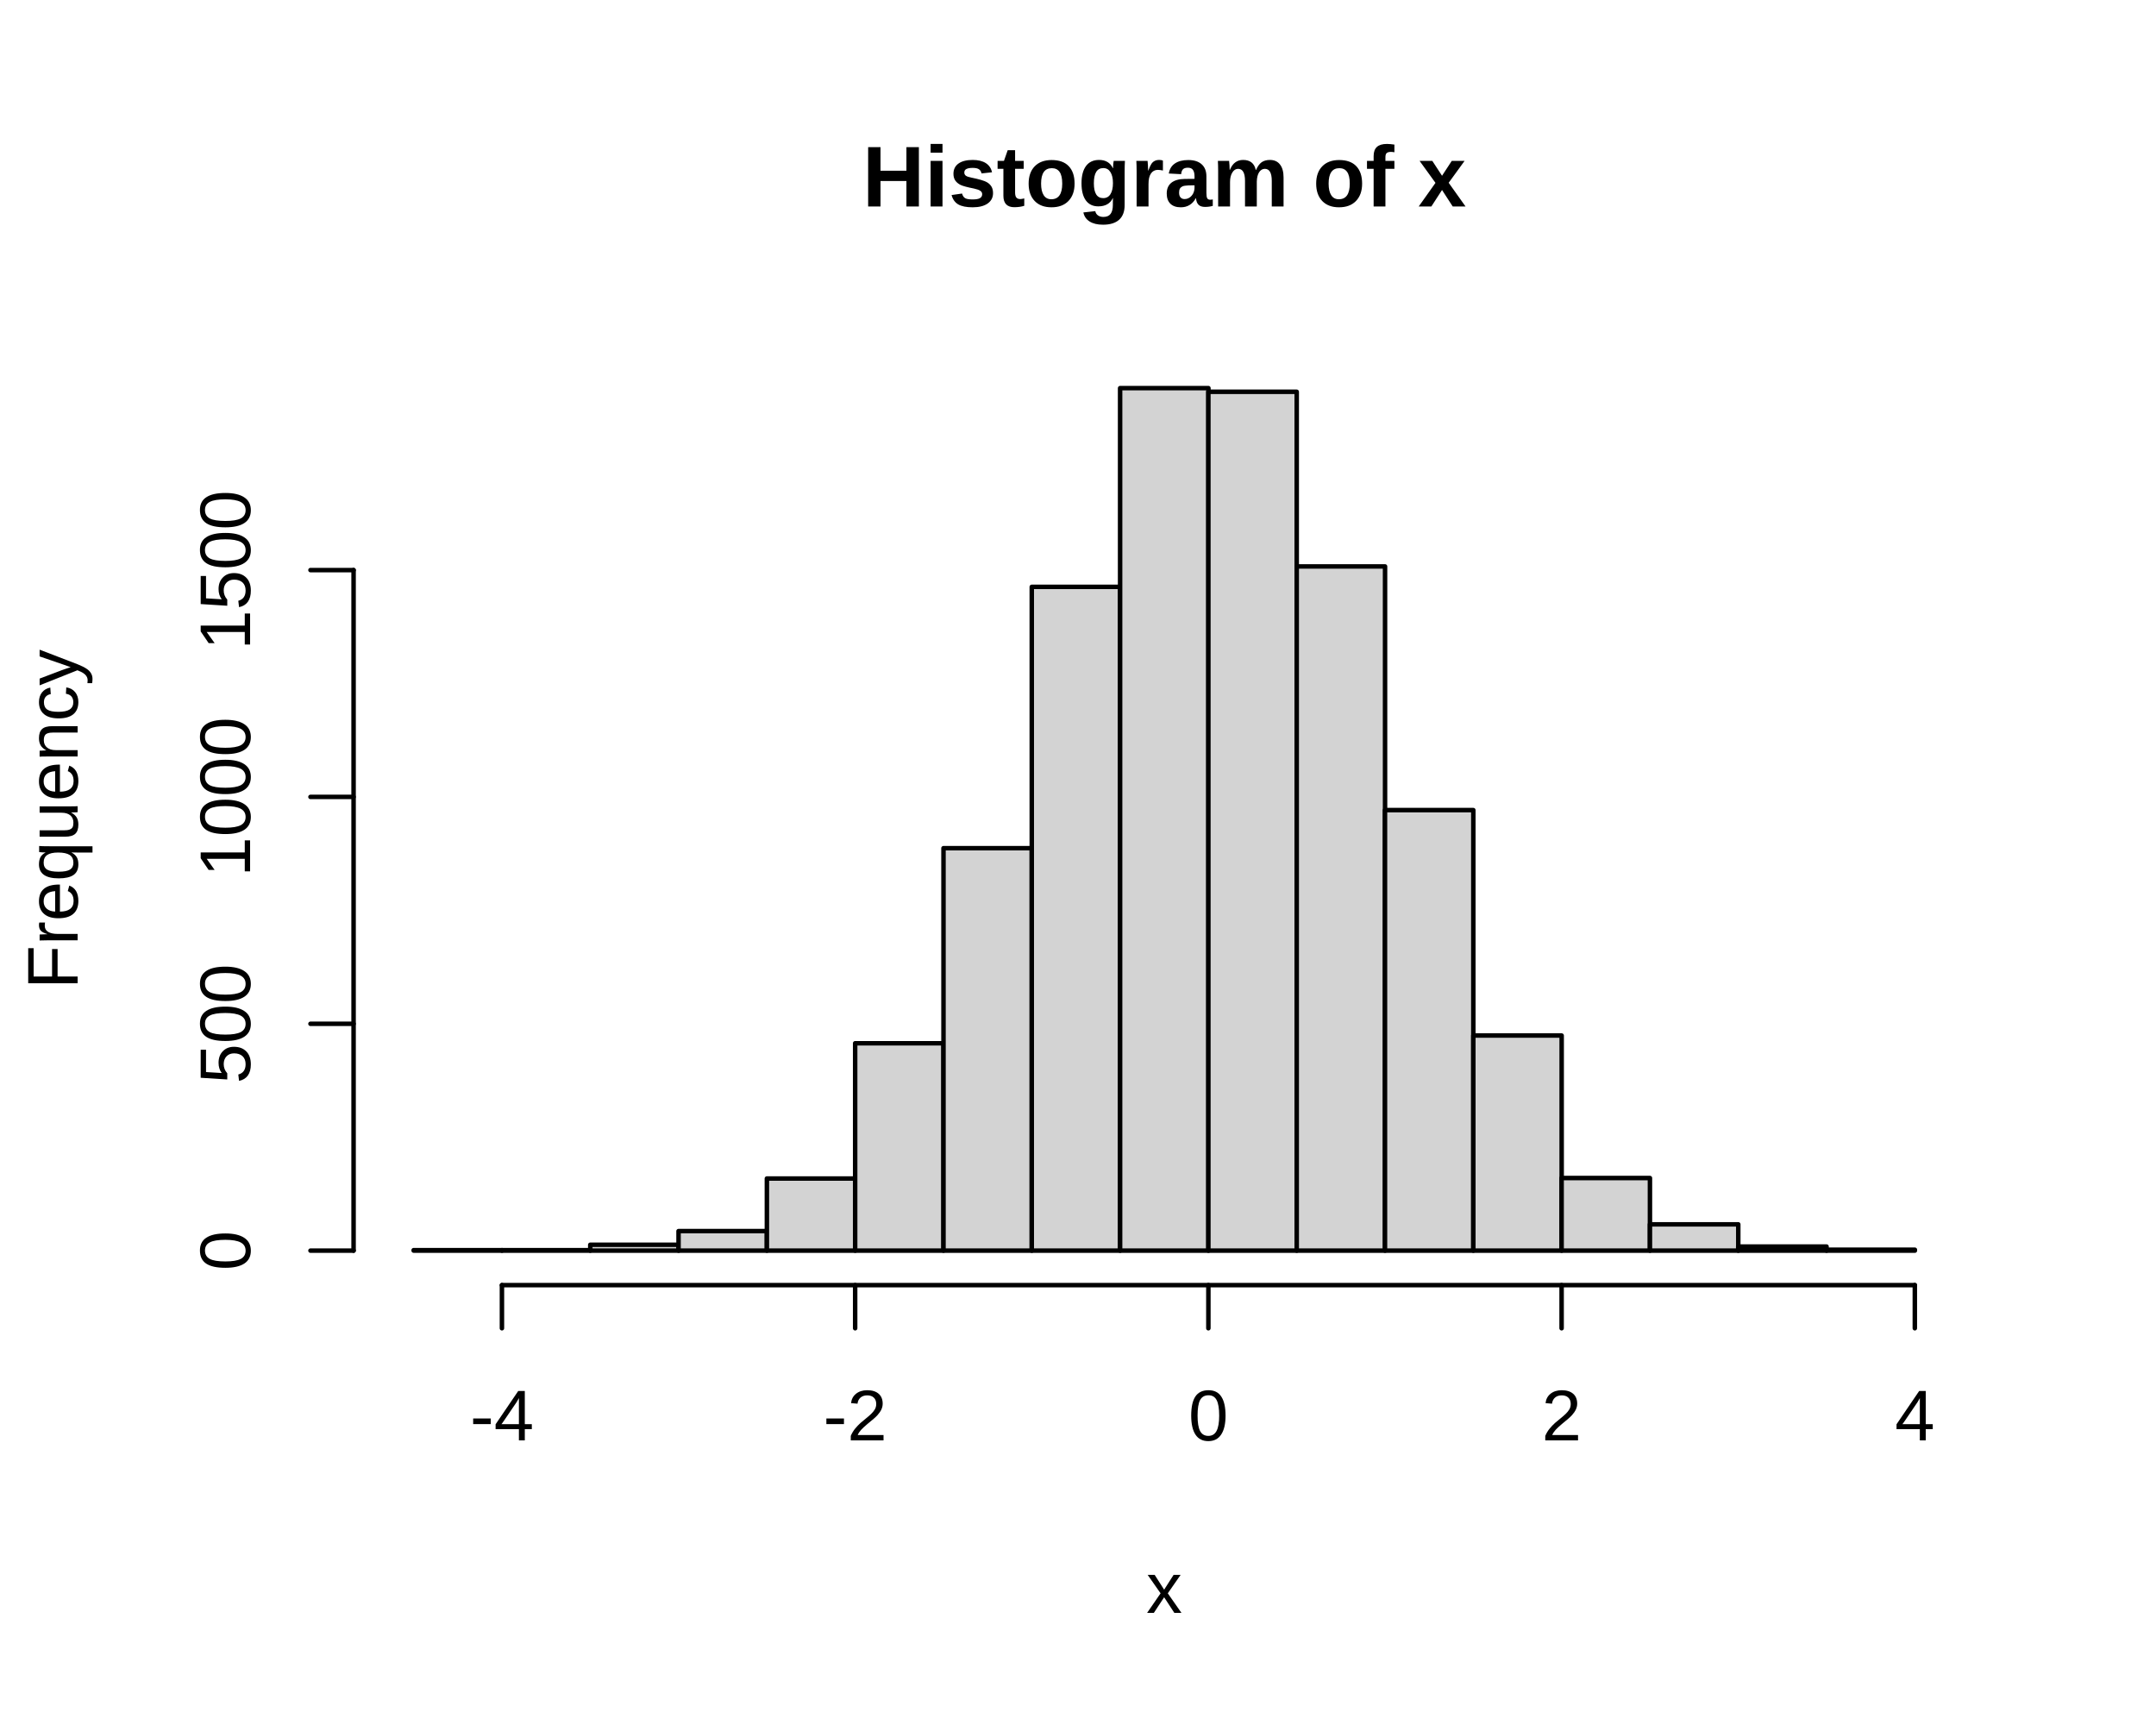
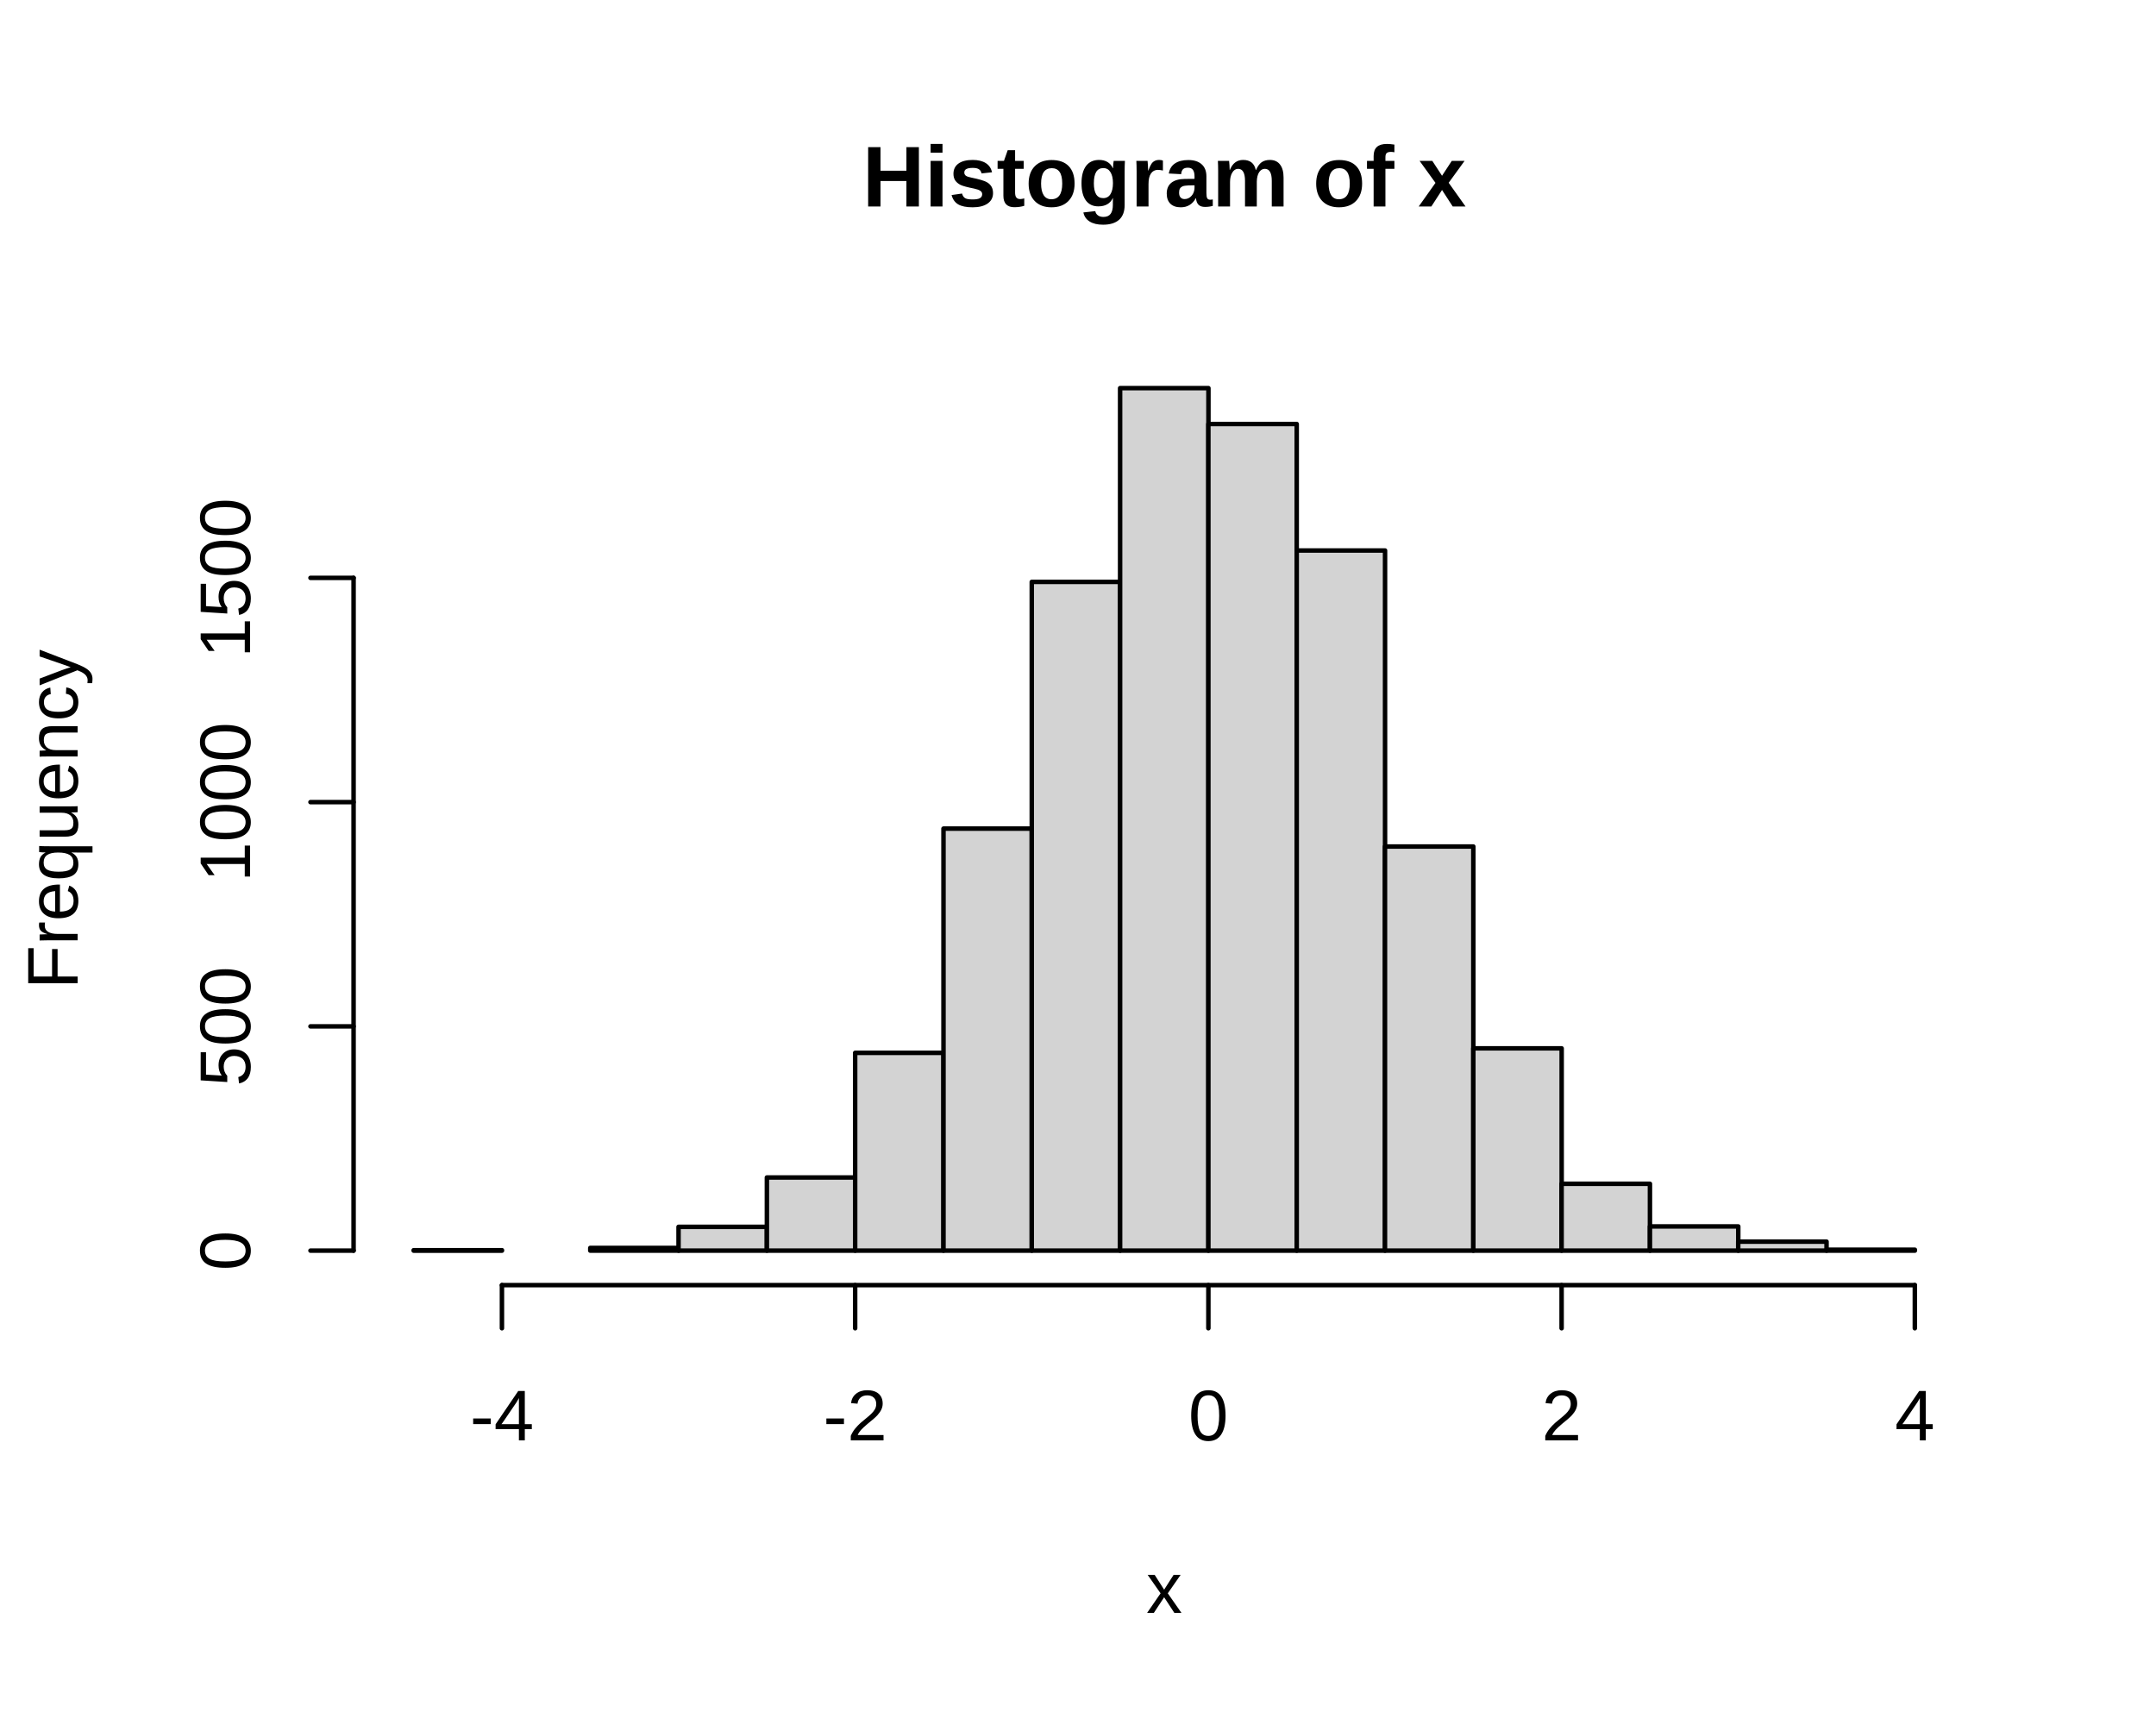
<svg xmlns="http://www.w3.org/2000/svg" width="360.00pt" height="288.00pt" viewBox="0 0 360.00 288.00">
  <g class="svglite">
    <defs>
      <style type="text/css">
    .svglite line, .svglite polyline, .svglite polygon, .svglite path, .svglite rect, .svglite circle {
      fill: none;
      stroke: #000000;
      stroke-linecap: round;
      stroke-linejoin: round;
      stroke-miterlimit: 10.00;
    }
    .svglite text {
      white-space: pre;
    }
    .svglite g.glyphgroup path {
      fill: inherit;
      stroke: none;
    }
  </style>
    </defs>
    <rect width="100%" height="100%" style="stroke: none; fill: #FFFFFF;" />
    <defs>
      <clipPath id="cpMC4wMHwzNjAuMDB8MC4wMHwyODguMDA=">
        <rect x="0.00" y="0.00" width="360.00" height="288.00" />
      </clipPath>
    </defs>
    <g clip-path="url(#cpMC4wMHwzNjAuMDB8MC4wMHwyODguMDA=)">
      <text x="194.40" y="34.47" text-anchor="middle" style="font-size: 14.40px; font-weight: bold; font-family: &quot;Liberation Sans&quot;;" textLength="100.77px" lengthAdjust="spacingAndGlyphs">Histogram of x</text>
      <text x="194.40" y="269.28" text-anchor="middle" style="font-size: 12.00px; font-family: &quot;Liberation Sans&quot;;" textLength="6.00px" lengthAdjust="spacingAndGlyphs">x</text>
      <text transform="translate(12.96,136.80) rotate(-90)" text-anchor="middle" style="font-size: 12.00px; font-family: &quot;Liberation Sans&quot;;" textLength="56.69px" lengthAdjust="spacingAndGlyphs">Frequency</text>
      <line x1="83.81" y1="214.56" x2="319.73" y2="214.56" style="stroke-width: 0.75;" />
      <line x1="83.81" y1="214.56" x2="83.81" y2="221.76" style="stroke-width: 0.75;" />
      <line x1="142.79" y1="214.56" x2="142.79" y2="221.76" style="stroke-width: 0.75;" />
      <line x1="201.77" y1="214.56" x2="201.77" y2="221.76" style="stroke-width: 0.75;" />
      <line x1="260.75" y1="214.56" x2="260.75" y2="221.76" style="stroke-width: 0.75;" />
      <line x1="319.73" y1="214.56" x2="319.73" y2="221.76" style="stroke-width: 0.75;" />
      <text x="83.81" y="240.48" text-anchor="middle" style="font-size: 12.00px; font-family: &quot;Liberation Sans&quot;;" textLength="10.67px" lengthAdjust="spacingAndGlyphs">-4</text>
      <text x="142.79" y="240.48" text-anchor="middle" style="font-size: 12.00px; font-family: &quot;Liberation Sans&quot;;" textLength="10.67px" lengthAdjust="spacingAndGlyphs">-2</text>
      <text x="201.77" y="240.48" text-anchor="middle" style="font-size: 12.00px; font-family: &quot;Liberation Sans&quot;;" textLength="6.67px" lengthAdjust="spacingAndGlyphs">0</text>
      <text x="260.75" y="240.48" text-anchor="middle" style="font-size: 12.00px; font-family: &quot;Liberation Sans&quot;;" textLength="6.67px" lengthAdjust="spacingAndGlyphs">2</text>
      <text x="319.73" y="240.48" text-anchor="middle" style="font-size: 12.00px; font-family: &quot;Liberation Sans&quot;;" textLength="6.67px" lengthAdjust="spacingAndGlyphs">4</text>
-       <line x1="59.04" y1="208.80" x2="59.04" y2="95.18" style="stroke-width: 0.75;" />
+       <line x1="59.04" y1="208.80" x2="59.04" y2="96.48" style="stroke-width: 0.75;" />
      <line x1="59.04" y1="208.80" x2="51.84" y2="208.80" style="stroke-width: 0.75;" />
-       <line x1="59.04" y1="170.93" x2="51.84" y2="170.93" style="stroke-width: 0.75;" />
-       <line x1="59.04" y1="133.05" x2="51.84" y2="133.05" style="stroke-width: 0.75;" />
-       <line x1="59.04" y1="95.18" x2="51.84" y2="95.18" style="stroke-width: 0.75;" />
+       <line x1="59.04" y1="171.36" x2="51.84" y2="171.36" style="stroke-width: 0.75;" />
+       <line x1="59.04" y1="133.92" x2="51.84" y2="133.92" style="stroke-width: 0.75;" />
+       <line x1="59.04" y1="96.48" x2="51.84" y2="96.48" style="stroke-width: 0.75;" />
      <text transform="translate(41.76,208.80) rotate(-90)" text-anchor="middle" style="font-size: 12.00px; font-family: &quot;Liberation Sans&quot;;" textLength="6.67px" lengthAdjust="spacingAndGlyphs">0</text>
-       <text transform="translate(41.76,170.93) rotate(-90)" text-anchor="middle" style="font-size: 12.00px; font-family: &quot;Liberation Sans&quot;;" textLength="20.02px" lengthAdjust="spacingAndGlyphs">500</text>
-       <text transform="translate(41.76,133.05) rotate(-90)" text-anchor="middle" style="font-size: 12.00px; font-family: &quot;Liberation Sans&quot;;" textLength="26.69px" lengthAdjust="spacingAndGlyphs">1000</text>
-       <text transform="translate(41.76,95.18) rotate(-90)" text-anchor="middle" style="font-size: 12.00px; font-family: &quot;Liberation Sans&quot;;" textLength="26.69px" lengthAdjust="spacingAndGlyphs">1500</text>
+       <text transform="translate(41.76,171.36) rotate(-90)" text-anchor="middle" style="font-size: 12.00px; font-family: &quot;Liberation Sans&quot;;" textLength="20.02px" lengthAdjust="spacingAndGlyphs">500</text>
+       <text transform="translate(41.76,133.92) rotate(-90)" text-anchor="middle" style="font-size: 12.00px; font-family: &quot;Liberation Sans&quot;;" textLength="26.69px" lengthAdjust="spacingAndGlyphs">1000</text>
+       <text transform="translate(41.76,96.48) rotate(-90)" text-anchor="middle" style="font-size: 12.00px; font-family: &quot;Liberation Sans&quot;;" textLength="26.69px" lengthAdjust="spacingAndGlyphs">1500</text>
    </g>
    <defs>
      <clipPath id="cpNTkuMDR8MzI5Ljc2fDU5LjA0fDIxNC41Ng==">
        <rect x="59.04" y="59.04" width="270.72" height="155.52" />
      </clipPath>
    </defs>
    <g clip-path="url(#cpNTkuMDR8MzI5Ljc2fDU5LjA0fDIxNC41Ng==)">
-       <rect x="69.07" y="208.72" width="14.75" height="0.076" style="stroke-width: 0.75; fill: #D3D3D3;" />
-       <rect x="83.81" y="208.72" width="14.75" height="0.076" style="stroke-width: 0.75; fill: #D3D3D3;" />
-       <rect x="98.56" y="207.82" width="14.75" height="0.98" style="stroke-width: 0.75; fill: #D3D3D3;" />
-       <rect x="113.30" y="205.54" width="14.75" height="3.26" style="stroke-width: 0.75; fill: #D3D3D3;" />
-       <rect x="128.05" y="196.76" width="14.75" height="12.04" style="stroke-width: 0.75; fill: #D3D3D3;" />
-       <rect x="142.79" y="174.18" width="14.75" height="34.62" style="stroke-width: 0.75; fill: #D3D3D3;" />
-       <rect x="157.54" y="141.61" width="14.75" height="67.19" style="stroke-width: 0.75; fill: #D3D3D3;" />
-       <rect x="172.28" y="97.98" width="14.75" height="110.82" style="stroke-width: 0.75; fill: #D3D3D3;" />
+       <rect x="69.07" y="208.73" width="14.75" height="0.075" style="stroke-width: 0.75; fill: #D3D3D3;" />
+       <rect x="83.81" y="208.80" width="14.75" height="0.00" style="stroke-width: 0.75; fill: #D3D3D3;" />
+       <rect x="98.56" y="208.35" width="14.75" height="0.45" style="stroke-width: 0.75; fill: #D3D3D3;" />
+       <rect x="113.30" y="204.83" width="14.75" height="3.97" style="stroke-width: 0.75; fill: #D3D3D3;" />
+       <rect x="128.05" y="196.59" width="14.75" height="12.21" style="stroke-width: 0.75; fill: #D3D3D3;" />
+       <rect x="142.79" y="175.78" width="14.75" height="33.02" style="stroke-width: 0.75; fill: #D3D3D3;" />
+       <rect x="157.54" y="138.34" width="14.75" height="70.46" style="stroke-width: 0.75; fill: #D3D3D3;" />
+       <rect x="172.28" y="97.15" width="14.75" height="111.65" style="stroke-width: 0.75; fill: #D3D3D3;" />
      <rect x="187.03" y="64.80" width="14.75" height="144.00" style="stroke-width: 0.75; fill: #D3D3D3;" />
-       <rect x="201.77" y="65.41" width="14.75" height="143.39" style="stroke-width: 0.75; fill: #D3D3D3;" />
-       <rect x="216.52" y="94.57" width="14.75" height="114.23" style="stroke-width: 0.75; fill: #D3D3D3;" />
-       <rect x="231.26" y="135.25" width="14.75" height="73.55" style="stroke-width: 0.75; fill: #D3D3D3;" />
-       <rect x="246.01" y="172.89" width="14.75" height="35.91" style="stroke-width: 0.75; fill: #D3D3D3;" />
-       <rect x="260.75" y="196.68" width="14.75" height="12.12" style="stroke-width: 0.75; fill: #D3D3D3;" />
-       <rect x="275.50" y="204.41" width="14.75" height="4.39" style="stroke-width: 0.75; fill: #D3D3D3;" />
-       <rect x="290.24" y="208.12" width="14.75" height="0.68" style="stroke-width: 0.75; fill: #D3D3D3;" />
+       <rect x="201.77" y="70.79" width="14.75" height="138.01" style="stroke-width: 0.75; fill: #D3D3D3;" />
+       <rect x="216.52" y="91.91" width="14.75" height="116.89" style="stroke-width: 0.75; fill: #D3D3D3;" />
+       <rect x="231.26" y="141.33" width="14.75" height="67.47" style="stroke-width: 0.75; fill: #D3D3D3;" />
+       <rect x="246.01" y="175.03" width="14.75" height="33.77" style="stroke-width: 0.75; fill: #D3D3D3;" />
+       <rect x="260.75" y="197.64" width="14.75" height="11.16" style="stroke-width: 0.75; fill: #D3D3D3;" />
+       <rect x="275.50" y="204.76" width="14.75" height="4.04" style="stroke-width: 0.75; fill: #D3D3D3;" />
+       <rect x="290.24" y="207.30" width="14.75" height="1.50" style="stroke-width: 0.75; fill: #D3D3D3;" />
      <rect x="304.99" y="208.65" width="14.75" height="0.15" style="stroke-width: 0.75; fill: #D3D3D3;" />
    </g>
  </g>
</svg>
